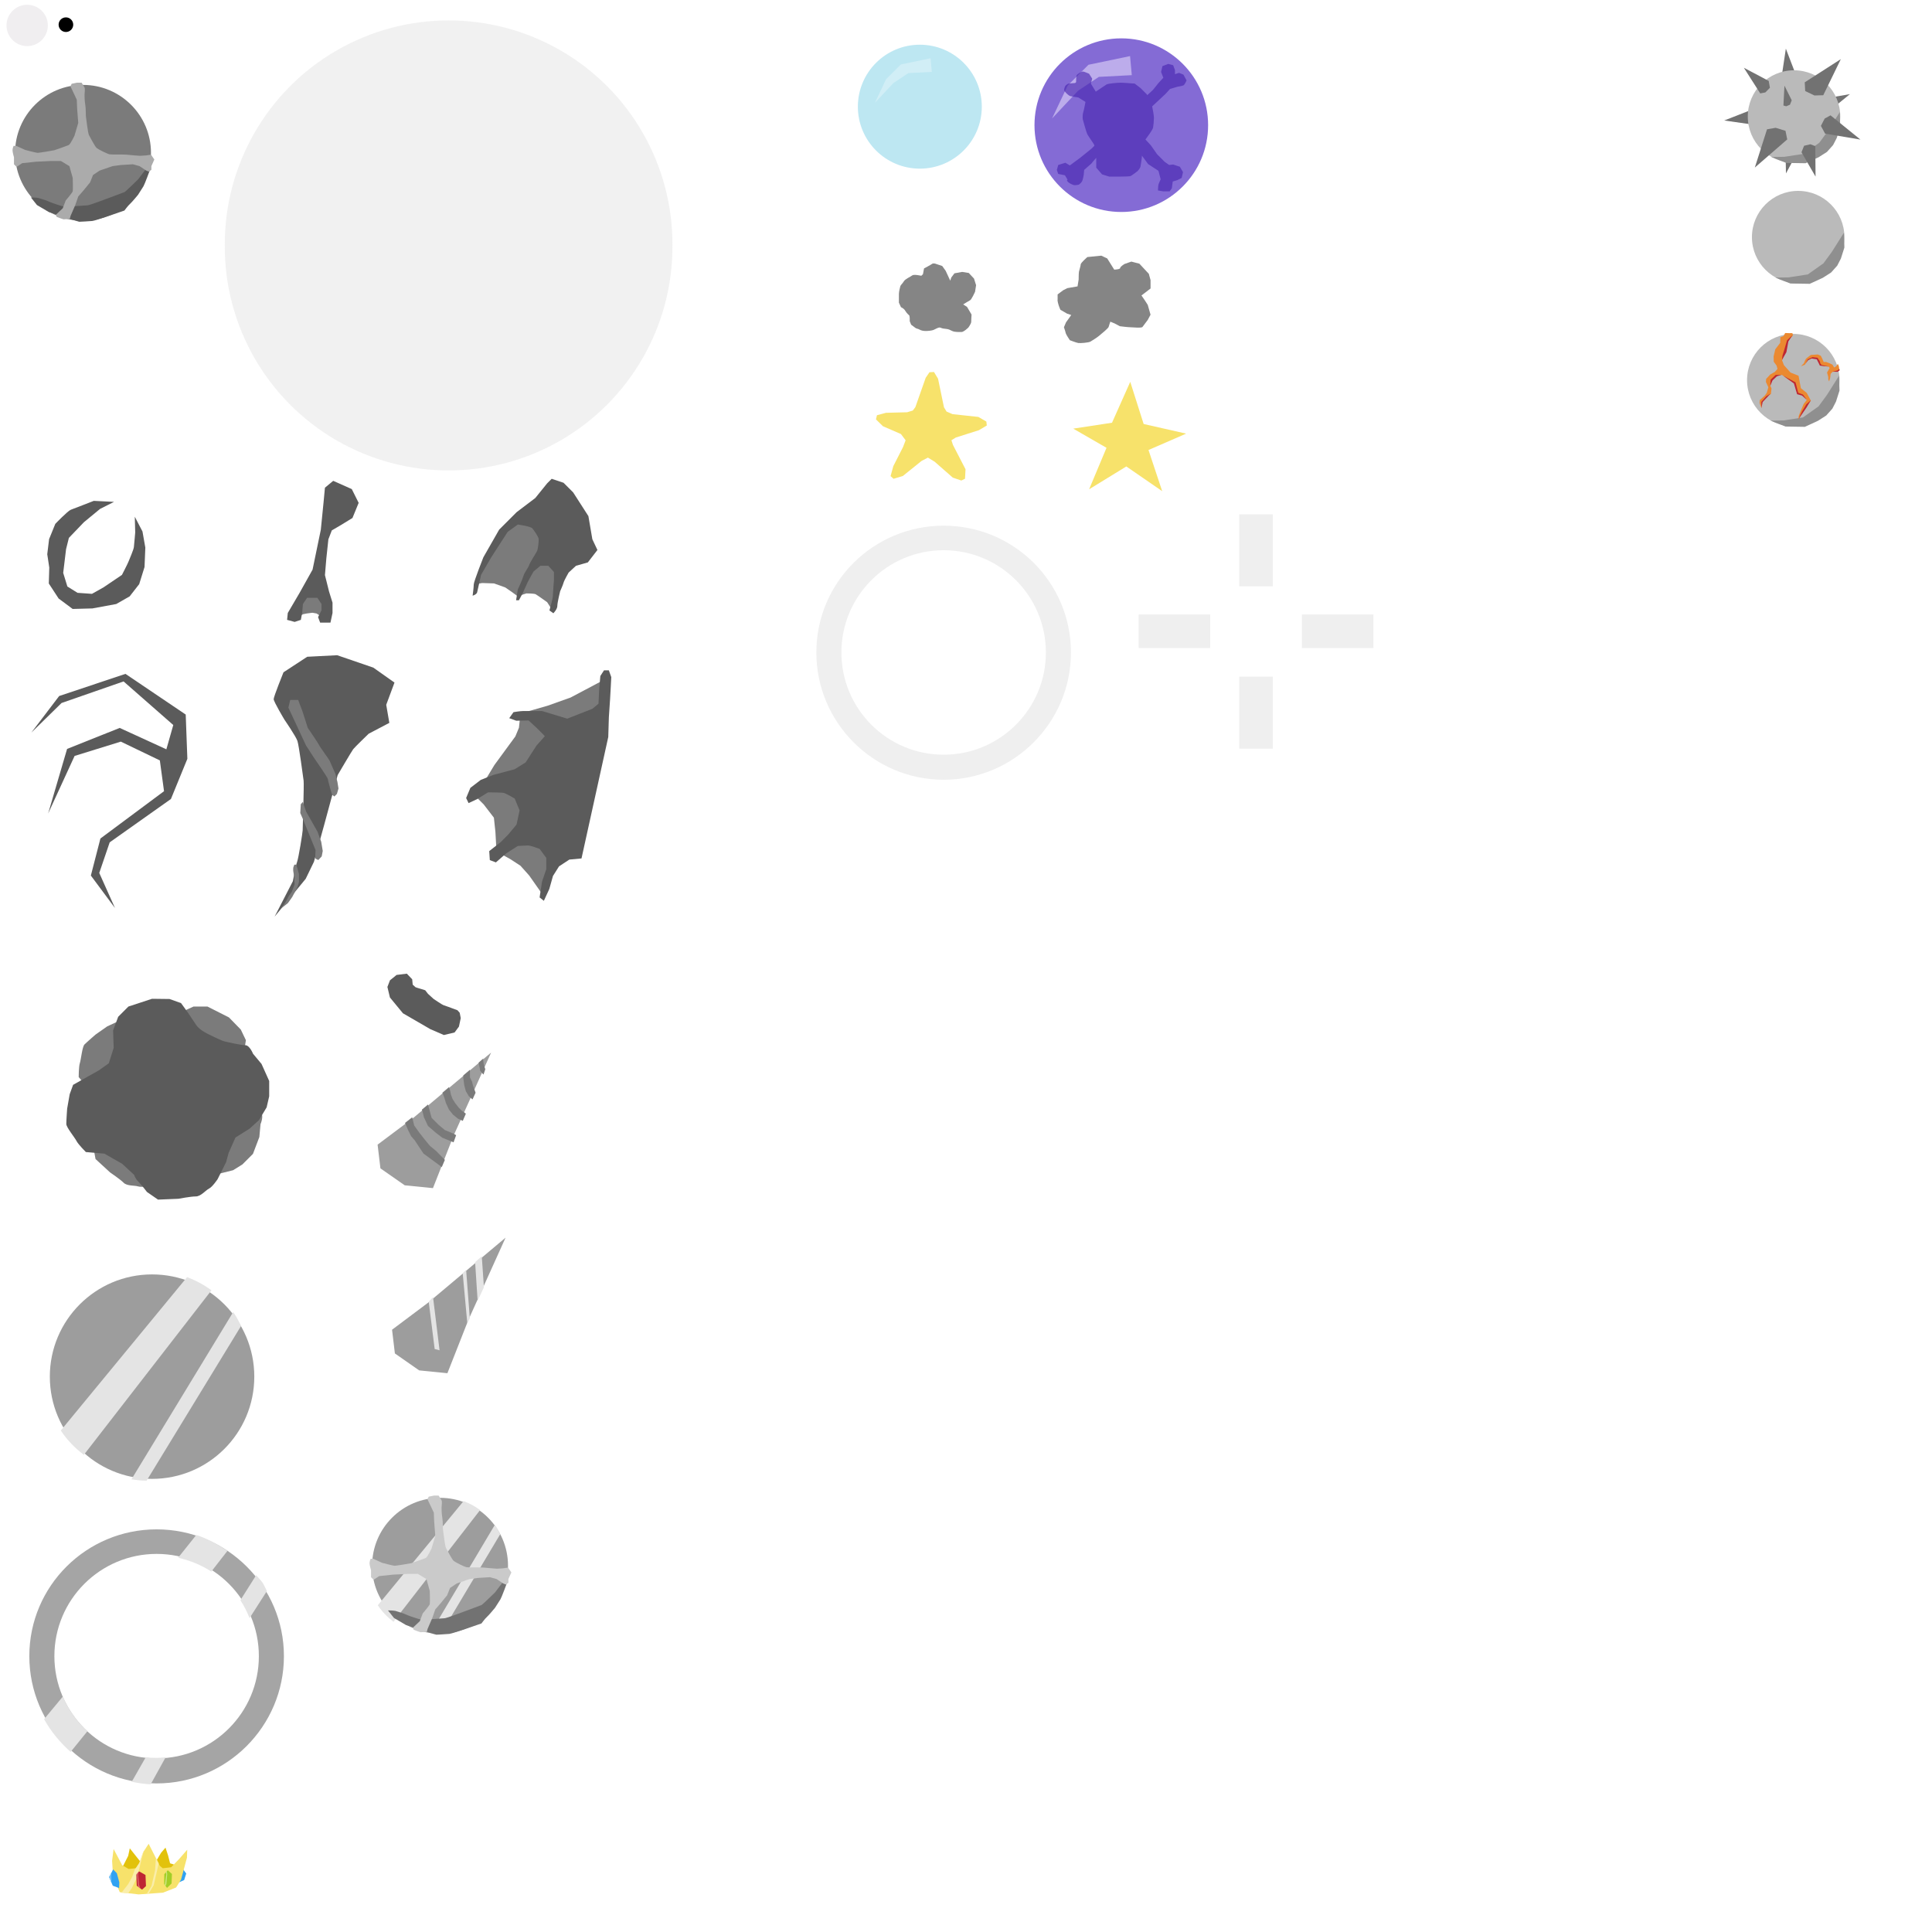
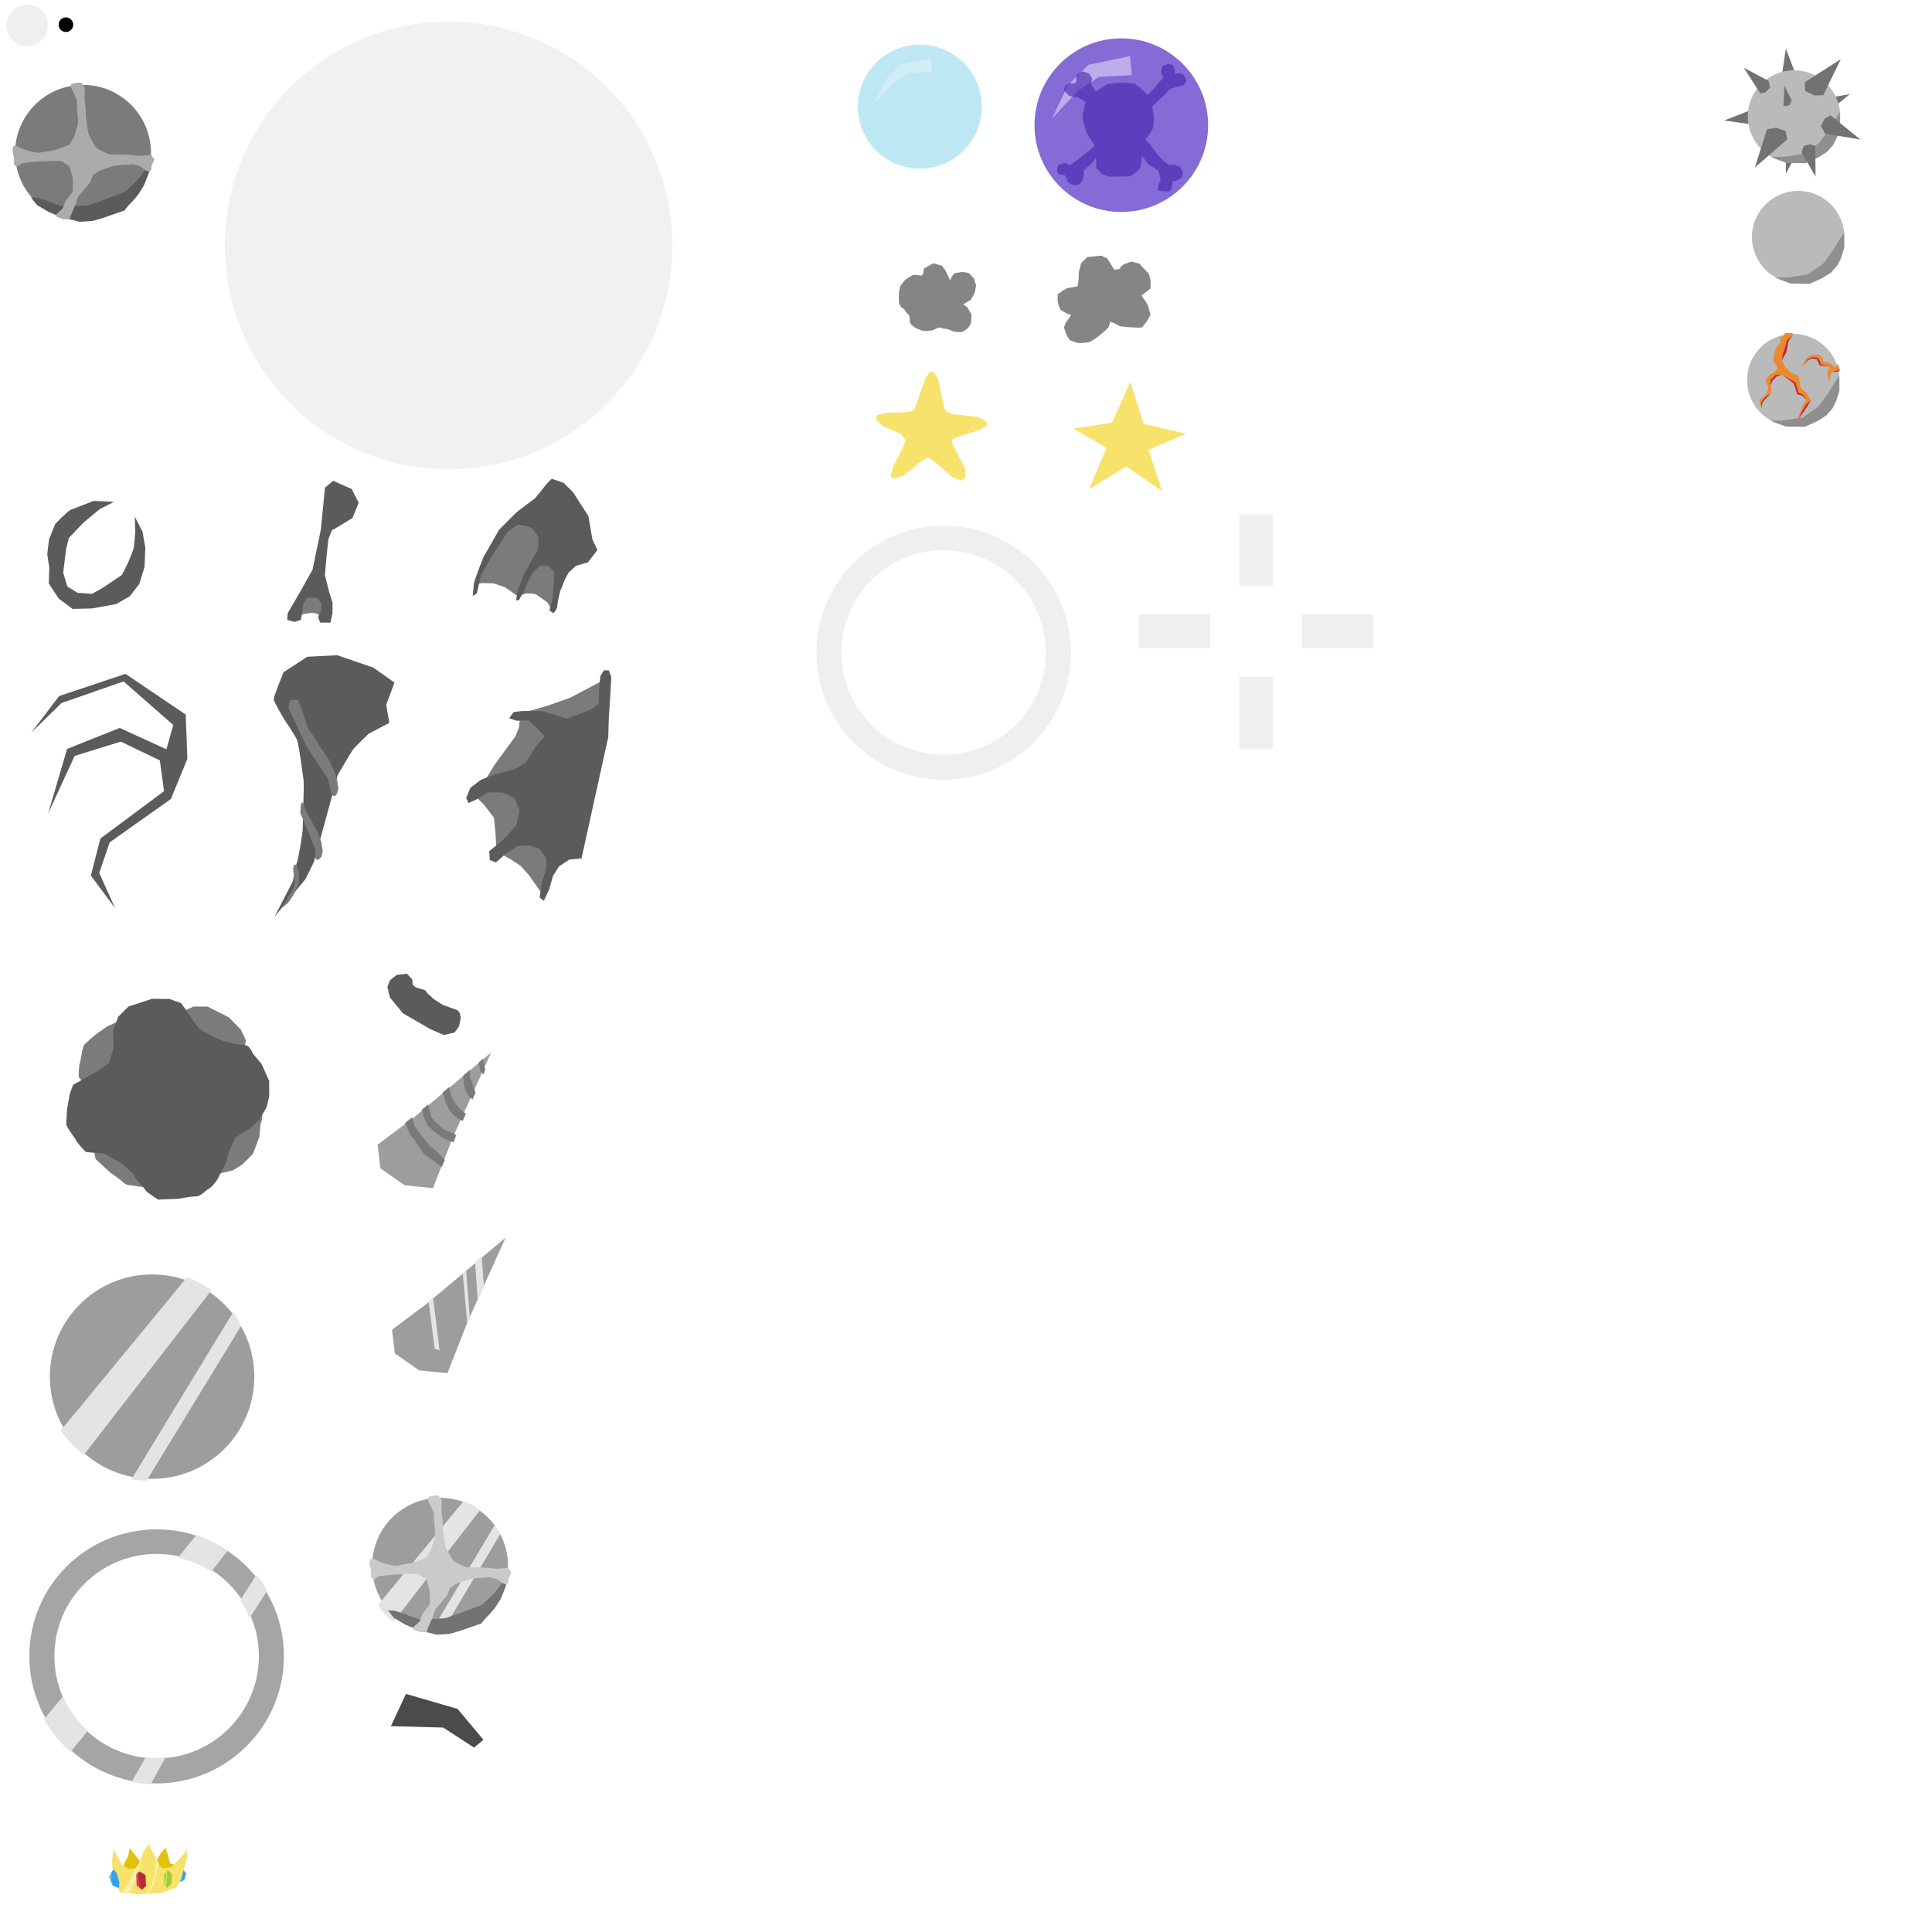
<svg xmlns="http://www.w3.org/2000/svg" width="135" height="135" id="svg2989" version="1.1">
  <defs id="defs2991" />
  <g id="layer1" transform="translate(0,-917.3598)">
    <path style="fill:#31a2f2;stroke:none" d="m 12.763,1047.938 -0.293,0.967 0.397,-0.173 0.147,-0.458 z" id="path4227" />
    <path style="fill:#e2c20c;fill-opacity:1;stroke:none" d="m 8.352,1047.972 0.268,-0.268 0.337,-0.665 0.112,-0.526 0.76,0.958 0.527,-0.06 0.544,0.01 0.354,-0.596 0.311,-0.362 0.181,0.552 0.138,0.544 0.587,0.19 0.155,0.147 -1.959,0.803 -1.925,-0.147 -0.406,-0.621 z" id="path4223" />
    <path style="fill:#727272;fill-opacity:1;stroke:none" d="m 124.749,926.972 0.047,2.504 1.279,-2.365 -0.294,-0.36 -0.554,-0.165 z" id="path3127-1-7-9-4-8-8" />
    <path style="fill:#727272;fill-opacity:1;stroke:none" d="m 122.812,924.867 -2.332,0.912 2.662,0.381 0.236,-0.401 -0.037,-0.577 z" id="path3127-1-7-9-4-8" />
    <path style="fill:#727272;fill-opacity:1;stroke:none" d="m 127.323,925.522 1.94,-1.584 -2.65,0.455 -0.101,0.454 0.213,0.538 z" id="path3127-1-7-9-4" />
    <path style="fill:#727272;fill-opacity:1;stroke:none" d="m 125.684,923.097 -0.896,-2.338 -0.399,2.659 0.399,0.238 0.577,-0.033 z" id="path3127-1-7-9" />
    <path style="fill:#f0eef0;fill-opacity:1;fill-rule:nonzero;stroke:none" id="path3864" d="m 43.705,26.92 c 0,1.504 -1.219,2.723 -2.723,2.723 -1.504,0 -2.723,-1.219 -2.723,-2.723 0,-1.504 1.219,-2.723 2.723,-2.723 1.504,0 2.723,1.219 2.723,2.723 z" transform="matrix(0.5304451,0,0,0.5304451,-19.8393,904.8577)" />
    <path style="fill:#000000;fill-opacity:1;fill-rule:nonzero;stroke:none" id="path3868" d="m 41.786,26.25 c 0,0.69 -0.56,1.25 -1.25,1.25 -0.69,0 -1.25,-0.56 -1.25,-1.25 0,-0.69 0.56,-1.25 1.25,-1.25 0.69,0 1.25,0.56 1.25,1.25 z" transform="matrix(0.40873,0,0,0.40873,-11.96228,908.3552)" />
-     <path transform="matrix(0.7577584,0,0,0.7577584,-7.035747,880.7018)" style="fill:#9fdced;fill-opacity:0.676;fill-rule:nonzero;stroke:none" id="path3762-9" d="m 99.821,58.214 a 5.714,5.714 0 1 1 -11.429,0 5.714,5.714 0 1 1 11.429,0 z" />
+     <path transform="matrix(0.7577584,0,0,0.7577584,-7.035747,880.7018)" style="fill:#9fdced;fill-opacity:0.676;fill-rule:nonzero;stroke:none" id="path3762-9" d="m 99.821,58.214 c 0,3.156 -2.558,5.714 -5.714,5.714 -3.156,0 -5.714,-2.558 -5.714,-5.714 0,-3.156 2.558,-5.714 5.714,-5.714 3.156,0 5.714,2.558 5.714,5.714 z" />
    <path style="fill:#d1eef6;fill-opacity:1;stroke:none" d="m 65.026,921.431 0.086,0.951 -1.643,0.086 -1.037,0.692 -1.297,1.383 0.778,-1.643 1.037,-1.037 z" id="path3770-4" />
-     <path style="fill:#e4e4e4;fill-opacity:0.511;fill-rule:nonzero;stroke:none" id="path2994" d="m 137.002,24.161 a 35.886,35.886 0 1 1 -71.771,0 35.886,35.886 0 1 1 71.771,0 z" transform="matrix(0.4358445,0,0,0.4358445,-12.72366,923.9792)" />
-     <path transform="matrix(0.40873,0,0,0.40873,11.65449,1011.331)" style="fill:#9d9d9d;fill-opacity:1;fill-rule:nonzero;stroke:none" id="path2982-1-3" d="m 58.336,37.773 a 11.617,11.617 0 1 1 -23.234,0 11.617,11.617 0 1 1 23.234,0 z" />
+     <path style="fill:#e4e4e4;fill-opacity:0.511;fill-rule:nonzero;stroke:none" id="path2994" d="m 137.002,24.161 c 0,19.819 -16.067,35.886 -35.886,35.886 -19.819,0 -35.886,-16.067 -35.886,-35.886 0,-19.819 16.067,-35.886 35.886,-35.886 19.819,0 35.886,16.067 35.886,35.886 z" transform="matrix(0.4358445,0,0,0.4358445,-12.72366,923.9792)" />
+     <path transform="matrix(0.40873,0,0,0.40873,11.65449,1011.331)" style="fill:#9d9d9d;fill-opacity:1;fill-rule:nonzero;stroke:none" id="path2982-1-3" d="m 58.336,37.773 c 0,6.416 -5.201,11.617 -11.617,11.617 -6.416,0 -11.617,-5.201 -11.617,-11.617 0,-6.416 5.201,-11.617 11.617,-11.617 6.416,0 11.617,5.201 11.617,11.617 z" />
    <path style="fill:#e4e4e4;fill-opacity:1;fill-rule:nonzero;stroke:none" d="m 32.391,1022.252 -5.991,7.275 c 0.295,0.451 0.667,0.83 1.094,1.156 l 6.054,-7.807 c -0.351,-0.26 -0.741,-0.469 -1.156,-0.625 z m 2.187,1.656 -4.531,7.615 c 0.224,0.032 0.455,0.062 0.688,0.062 l 0.031,0 4.187,-7.021 c -0.113,-0.224 -0.229,-0.454 -0.375,-0.656 z" id="path2982-1-3-3" />
    <path style="fill:#727272;fill-opacity:1;stroke:none" d="m 35.412,1027.553 -0.821,1.077 c 0,0 -0.858,0.839 -0.931,0.876 -0.073,0.037 -1.46,0.547 -1.46,0.547 0,0 -0.967,0.365 -1.131,0.383 -0.164,0.018 -1.551,0.11 -1.66,0.091 -0.109,-0.018 -0.839,-0.256 -0.985,-0.328 -0.146,-0.073 -0.639,-0.237 -0.785,-0.274 -0.146,-0.037 -0.529,-0.037 -0.529,-0.037 l 0.42,0.529 0.839,0.493 c 0,0 2.044,0.675 2.117,0.675 0.073,0 0.693,-0.036 0.912,-0.055 0.219,-0.018 2.244,-0.73 2.244,-0.73 0,0 0.255,-0.347 0.383,-0.456 0.128,-0.11 0.566,-0.639 0.566,-0.639 0,0 0.31,-0.493 0.383,-0.602 0.073,-0.11 0.456,-1.15 0.456,-1.15 z" id="path3754-7-4" />
    <path style="fill:#cacaca;fill-opacity:1;stroke:none" d="m 29.873,1022.125 0.439,0.929 0.026,0.619 0.077,1.006 -0.258,0.877 c 0,0 -0.284,0.619 -0.413,0.671 -0.129,0.052 -0.903,0.336 -1.006,0.361 -0.103,0.026 -1.058,0.181 -1.161,0.181 -0.103,0 -0.877,-0.206 -0.877,-0.206 l -0.619,-0.284 -0.181,0 c 0,0 -0.077,0.155 -0.077,0.31 0,0.155 0.103,0.49 0.103,0.49 l 0,0.49 0.181,0.181 0.387,-0.258 0.955,-0.103 1.084,-0.052 0.671,0 0.594,0.361 0.232,0.826 c 0,0 0.026,0.826 0,0.929 -0.026,0.103 -0.49,0.645 -0.49,0.645 l -0.206,0.542 -0.464,0.439 0.026,0.155 0.258,0.103 0.232,0.077 0.439,-0.026 0.052,-0.206 0.335,-0.774 0.206,-0.594 0.361,-0.413 0.464,-0.568 0.206,-0.516 0.464,-0.31 0.903,-0.31 0.568,-0.077 0.852,-0.052 0.464,0.129 0.464,0.31 0.181,0.077 0.181,-0.129 0,-0.258 0.206,-0.465 -0.232,-0.336 -0.361,0.052 -0.413,0.026 c 0,0 -0.748,-0.052 -0.903,-0.077 -0.155,-0.026 -1.058,0 -1.213,-0.026 -0.155,-0.026 -0.774,-0.335 -0.903,-0.439 -0.129,-0.103 -0.464,-0.774 -0.542,-0.903 -0.077,-0.129 -0.181,-1.135 -0.206,-1.239 -0.026,-0.103 0,-0.568 -0.052,-0.877 -0.052,-0.31 -0.052,-0.594 -0.052,-0.697 0,-0.103 0.052,-0.413 0,-0.516 -0.052,-0.103 -0.206,-0.335 -0.206,-0.335 l -0.335,0 -0.361,0.077 z" id="path2984-4-11" />
-     <path style="fill:#9d9d9d;fill-opacity:1;fill-rule:nonzero;stroke:none" id="path4135" d="m 28.899,57.039 a 6.249,6.249 0 1 1 -12.499,0 6.249,6.249 0 1 1 12.499,0 z" transform="matrix(1.143069,0,0,1.143069,-15.26443,948.3542)" />
+     <path style="fill:#9d9d9d;fill-opacity:1;fill-rule:nonzero;stroke:none" id="path4135" d="m 28.899,57.039 c 0,3.451 -2.798,6.249 -6.249,6.249 -3.451,0 -6.249,-2.798 -6.249,-6.249 0,-3.451 2.798,-6.249 6.249,-6.249 3.451,0 6.249,2.798 6.249,6.249 z" transform="matrix(1.143069,0,0,1.143069,-15.26443,948.3542)" />
    <path style="fill:#e4e4e4;fill-opacity:1;fill-rule:nonzero;stroke:none" d="m 13.072,1006.601 -8.824,10.716 c 0.435,0.664 0.982,1.222 1.611,1.703 l 8.916,-11.498 c -0.517,-0.383 -1.091,-0.691 -1.703,-0.921 z m 3.222,2.439 -7.108,11.69 c 0.329,0.048 0.67,0.093 1.013,0.093 l 0.046,0 6.602,-10.815 c -0.167,-0.33 -0.337,-0.669 -0.552,-0.967 z" id="path2982-1-3-3-7" />
    <path style="fill:#a5a5a5;fill-opacity:1;fill-rule:nonzero;stroke:none" d="m 10.944,1024.225 c -4.904,0 -8.895,3.954 -8.895,8.859 0,4.904 3.99,8.894 8.895,8.894 4.904,0 8.895,-3.99 8.895,-8.894 0,-4.904 -3.99,-8.859 -8.895,-8.859 z m 0,1.715 c 3.945,0 7.144,3.199 7.144,7.144 0,3.945 -3.199,7.144 -7.144,7.144 -3.945,0 -7.144,-3.199 -7.144,-7.144 0,-3.945 3.199,-7.144 7.144,-7.144 z" id="path4135-9" />
    <path style="fill:#e4e4e4;fill-opacity:1;fill-rule:nonzero;stroke:none" d="m 13.715,1024.618 -1.27,1.59 c 0.835,0.189 1.626,0.512 2.322,0.965 l 1.127,-1.447 c -0.671,-0.451 -1.396,-0.851 -2.179,-1.107 z m 4.185,2.81 -1.104,1.747 c 0.258,0.391 0.465,0.81 0.643,1.25 l 1.211,-1.89 c -0.085,-0.167 -0.161,-0.334 -0.25,-0.5 -0.023,-0.034 -0.048,-0.073 -0.071,-0.107 -0.123,-0.178 -0.293,-0.332 -0.429,-0.5 z m -13.509,8.478 -1.312,1.584 c 0.488,0.866 1.12,1.63 1.857,2.286 l 1.169,-1.441 c -0.729,-0.67 -1.313,-1.509 -1.715,-2.429 z m 5.787,4.251 -0.972,1.705 c 0.429,0.087 0.873,0.157 1.322,0.179 l 1.044,-1.884 c -0.207,0.018 -0.432,0.036 -0.643,0.036 -0.259,0 -0.499,-0.012 -0.75,-0.036 z" id="path4135-9-1" />
-     <path style="fill:#bababa;fill-opacity:1;fill-rule:nonzero;stroke:none" id="path3125" d="m 9.737,42.779 a 2.313,2.313 0 1 1 -4.627,0 2.313,2.313 0 1 1 4.627,0 z" transform="matrix(1.396636,0,0,1.396636,114.991,865.7559)" />
+     <path style="fill:#bababa;fill-opacity:1;fill-rule:nonzero;stroke:none" id="path3125" d="m 9.737,42.779 c 0,1.278 -1.036,2.313 -2.313,2.313 -1.278,0 -2.313,-1.036 -2.313,-2.313 0,-1.278 1.036,-2.313 2.313,-2.313 1.278,0 2.313,1.036 2.313,2.313 z" transform="matrix(1.396636,0,0,1.396636,114.991,865.7559)" />
    <path style="fill:#727272;fill-opacity:1;stroke:none" d="m 126.107,923.111 2.523,-1.62 -1.228,2.523 -0.614,0.017 -0.648,-0.307 z" id="path3127" />
    <path style="fill:#727272;fill-opacity:1;stroke:none" d="m 124.884,927.102 -2.264,1.966 0.852,-2.674 0.605,-0.105 0.685,0.21 z" id="path3127-1" />
    <path style="fill:#8f8f8f;fill-opacity:1;stroke:none" d="m 128.557,925.193 -0.837,1.329 -0.596,0.814 -1.093,0.774 -1.354,0.208 -0.908,0.012 1.046,0.414 1.351,0.022 0.916,-0.422 0.577,-0.368 0.429,-0.479 0.254,-0.492 0.246,-0.773 z" id="path4059" />
    <path style="fill:#727272;fill-opacity:1;stroke:none" d="m 127.529,926.696 2.469,0.417 -2.088,-1.694 -0.408,0.223 -0.265,0.514 z" id="path3127-1-7" />
    <path style="fill:#727272;fill-opacity:1;stroke:none" d="m 123.588,923.013 -1.735,-0.919 1.145,1.793 0.357,-0.069 0.32,-0.325 z" id="path3127-1-7-4" />
    <path style="fill:#727272;fill-opacity:1;stroke:none" d="m 125.881,927.999 0.982,1.7 -0.018,-2.128 -0.339,-0.131 -0.444,0.105 z" id="path3127-1-7-4-0" />
    <path style="fill:#727272;fill-opacity:1;stroke:none" d="m 125.198,924.367 -0.508,-1.022 -0.072,1.386 0.193,0.055 0.263,-0.108 z" id="path3127-1-7-4-2" />
-     <path transform="matrix(1.061561,0,0,1.061561,-21.54801,864.3081)" style="fill:#4b25c2;fill-opacity:0.676;fill-rule:nonzero;stroke:none" id="path3762-9-9" d="m 99.821,58.214 a 5.714,5.714 0 1 1 -11.429,0 5.714,5.714 0 1 1 11.429,0 z" />
+     <path transform="matrix(1.061561,0,0,1.061561,-21.54801,864.3081)" style="fill:#4b25c2;fill-opacity:0.676;fill-rule:nonzero;stroke:none" id="path3762-9-9" d="m 99.821,58.214 c 0,3.156 -2.558,5.714 -5.714,5.714 -3.156,0 -5.714,-2.558 -5.714,-5.714 0,-3.156 2.558,-5.714 5.714,-5.714 3.156,0 5.714,2.558 5.714,5.714 z" />
    <path style="fill:#d6cbf5;fill-opacity:0.675;stroke:none" d="m 78.964,921.279 0.121,1.332 -2.301,0.121 -1.453,0.969 -1.817,1.938 1.09,-2.301 1.453,-1.453 z" id="path3770-4-8" />
    <path style="fill:#4421ad;fill-opacity:0.606;stroke:none" d="m 81.632,921.825 -0.406,0.156 -0.094,0.406 0.156,0.406 -0.344,0.375 -0.375,0.469 -0.406,0.375 c -0.009,-0.014 -0.023,-0.055 -0.031,-0.062 l -0.438,-0.438 -0.406,-0.312 c -0.11,0 -0.748,-0.062 -0.969,-0.062 -0.221,0 -0.912,0.059 -1,0.125 -0.084,0.063 -0.623,0.407 -0.75,0.5 l -0.344,-0.562 0.094,-0.344 -0.219,-0.344 c 0,0 -0.345,-0.156 -0.438,-0.156 -0.093,0 -0.414,0.189 -0.438,0.281 -0.023,0.092 -0.031,0.322 -0.031,0.438 0,0.115 -0.219,0.094 -0.219,0.094 l -0.312,0.031 c 0,0 -0.204,0.081 -0.25,0.219 -0.046,0.138 -0.093,0.229 0,0.344 0.093,0.115 0.282,0.289 0.375,0.312 0.093,0.023 0.562,0.094 0.562,0.094 l 0.5,0.312 c -0.019,0.098 -0.116,0.618 -0.156,0.719 -0.044,0.11 -0.053,0.412 -0.031,0.5 0.022,0.088 0.246,0.899 0.312,1.031 0.066,0.133 0.38,0.564 0.469,0.719 0.012,0.021 0.019,0.064 0.031,0.094 -0.046,0.049 -0.175,0.178 -0.188,0.188 -0.093,0.069 -0.812,0.656 -0.812,0.656 l -0.719,0.531 -0.312,-0.188 -0.5,0.156 -0.094,0.344 0.094,0.281 0.469,0.094 0.188,0.312 c 0,0 -0.093,0.01 0,0.125 0.093,0.115 0.345,0.227 0.438,0.25 0.093,0.023 0.344,-0.031 0.344,-0.031 0,0 0.149,-0.104 0.219,-0.219 0.07,-0.115 0.125,-0.469 0.125,-0.469 l 0.031,-0.344 0.5,-0.438 c 0,0 0.171,-0.218 0.344,-0.406 l 0,0.688 0.406,0.469 0.5,0.156 0.75,0 c 0.155,0 0.63,-0.009 0.719,-0.031 0.088,-0.022 0.5,-0.344 0.5,-0.344 0,0 0.197,-0.189 0.219,-0.344 0.022,-0.155 0.094,-0.568 0.094,-0.656 l 0,-0.094 c 0.162,0.215 0.438,0.594 0.438,0.594 l 0.719,0.469 0.156,0.594 c 0,0 -0.133,0.283 -0.156,0.375 -0.023,0.092 -0.031,0.406 -0.031,0.406 l 0.375,0.062 0.438,0 0.156,-0.219 0.062,-0.469 0.312,-0.094 0.312,-0.156 0.094,-0.406 -0.219,-0.375 -0.469,-0.156 -0.281,0.031 -0.312,-0.219 -0.531,-0.531 -0.438,-0.625 -0.375,-0.406 c 0.086,-0.11 0.198,-0.274 0.25,-0.344 0.066,-0.088 0.259,-0.38 0.281,-0.469 0.022,-0.088 0.062,-0.511 0.062,-0.688 0,-0.158 -0.075,-0.599 -0.125,-0.812 l 0.938,-0.875 0.312,-0.344 0.531,-0.156 c 0,0 0.314,-0.048 0.406,-0.094 0.093,-0.046 0.219,-0.344 0.219,-0.344 l -0.219,-0.406 -0.312,-0.125 -0.281,0.094 0,-0.281 -0.125,-0.344 -0.344,-0.094 z" id="path4502" />
    <path style="fill:#000000;fill-opacity:0.478;stroke:none" d="m 64.375,936.63 c 0,0 -0.513,-0.122 -0.635,-0.024 -0.122,0.098 -0.488,0.244 -0.586,0.415 -0.098,0.171 -0.22,0.244 -0.244,0.342 -0.024,0.098 -0.098,0.366 -0.098,0.537 0,0.171 0,0.61 0,0.61 l 0.146,0.317 c 0,0 0.195,0.073 0.293,0.244 0.098,0.171 0.293,0.342 0.293,0.342 l 0.024,0.171 0,0.22 0.098,0.244 c 0,0 0.195,0.146 0.293,0.22 0.098,0.073 0.171,0.049 0.293,0.122 0.122,0.073 0.293,0.098 0.439,0.098 0.146,0 0.415,-0.024 0.537,-0.073 0.122,-0.049 0.317,-0.171 0.415,-0.171 0.098,0 0.122,0.049 0.269,0.073 0.146,0.024 0.293,0.024 0.415,0.073 0.122,0.049 0.22,0.122 0.366,0.146 0.146,0.024 0.317,0.024 0.488,0.024 0.171,0 0.488,-0.317 0.488,-0.317 0,0 0.195,-0.269 0.195,-0.391 0,-0.122 0.024,-0.513 0.024,-0.513 l -0.317,-0.537 -0.269,-0.171 c 0,0 0.391,-0.244 0.488,-0.293 0.098,-0.049 0.342,-0.586 0.342,-0.586 l 0.073,-0.464 -0.146,-0.464 -0.366,-0.391 -0.464,-0.073 -0.537,0.098 -0.22,0.293 -0.073,0.22 -0.317,-0.684 -0.244,-0.342 -0.439,-0.146 c 0,0 -0.171,-0.073 -0.269,0 -0.098,0.073 -0.562,0.317 -0.562,0.317 l -0.077,0.408 z" id="path4063" />
    <path style="fill:#000000;fill-opacity:0.478;stroke:none" d="m 75.294,937.371 -0.708,0.122 -0.293,0.146 -0.391,0.293 0,0.366 c 0,0 -0.024,0 0.024,0.22 0.049,0.22 0.171,0.488 0.171,0.488 l 0.464,0.269 0.293,0.098 -0.366,0.513 -0.146,0.342 c 0,0 0.098,0.269 0.122,0.391 0.024,0.122 0.293,0.513 0.293,0.513 0,0 0.439,0.171 0.586,0.195 0.146,0.024 0.732,-0.024 0.854,-0.098 0.122,-0.073 0.439,-0.269 0.586,-0.391 0.146,-0.122 0.659,-0.537 0.684,-0.635 0.024,-0.098 0.118,-0.366 0.118,-0.366 l 0.297,0.122 0.366,0.195 c 0,0 0.562,0.073 0.732,0.073 0.171,0 0.781,0.073 0.854,-0.024 0.073,-0.098 0.366,-0.488 0.366,-0.488 l 0.195,-0.366 -0.195,-0.684 -0.197,-0.308 -0.242,-0.351 0.635,-0.488 0,-0.586 -0.122,-0.439 -0.659,-0.708 -0.562,-0.146 -0.488,0.171 c 0,0 -0.294,0.182 -0.294,0.279 0,0.098 -0.414,0.111 -0.414,0.111 l -0.488,-0.781 -0.415,-0.195 -0.977,0.098 c 0,0 -0.461,0.408 -0.461,0.506 0,0.098 -0.096,0.388 -0.121,0.51 -0.024,0.122 -0.023,0.547 -0.023,0.547 z" id="path4065" />
-     <path style="fill:#bababa;fill-opacity:1;fill-rule:nonzero;stroke:none" id="path3125-4" d="m 9.737,42.779 a 2.313,2.313 0 1 1 -4.627,0 2.313,2.313 0 1 1 4.627,0 z" transform="matrix(1.396636,0,0,1.396636,115.2809,874.1821)" />
+     <path style="fill:#bababa;fill-opacity:1;fill-rule:nonzero;stroke:none" id="path3125-4" d="m 9.737,42.779 c 0,1.278 -1.036,2.313 -2.313,2.313 -1.278,0 -2.313,-1.036 -2.313,-2.313 0,-1.278 1.036,-2.313 2.313,-2.313 1.278,0 2.313,1.036 2.313,2.313 z" transform="matrix(1.396636,0,0,1.396636,115.2809,874.1821)" />
    <path style="fill:#8f8f8f;fill-opacity:1;stroke:none" d="m 128.847,933.619 -0.837,1.329 -0.596,0.814 -1.093,0.774 -1.354,0.208 -0.908,0.012 1.046,0.414 1.351,0.022 0.916,-0.421 0.577,-0.369 0.429,-0.479 0.254,-0.492 0.246,-0.773 z" id="path4059-6" />
-     <path style="fill:#bababa;fill-opacity:1;fill-rule:nonzero;stroke:none" id="path3125-4-5" d="m 9.737,42.779 a 2.313,2.313 0 1 1 -4.627,0 2.313,2.313 0 1 1 4.627,0 z" transform="matrix(1.396636,0,0,1.396636,114.9398,884.1755)" />
+     <path style="fill:#bababa;fill-opacity:1;fill-rule:nonzero;stroke:none" id="path3125-4-5" d="m 9.737,42.779 c 0,1.278 -1.036,2.313 -2.313,2.313 -1.278,0 -2.313,-1.036 -2.313,-2.313 0,-1.278 1.036,-2.313 2.313,-2.313 1.278,0 2.313,1.036 2.313,2.313 z" transform="matrix(1.396636,0,0,1.396636,114.9398,884.1755)" />
    <path style="fill:#8f8f8f;fill-opacity:1;stroke:none" d="m 128.506,943.613 -0.837,1.329 -0.596,0.814 -1.093,0.774 -1.354,0.208 -0.908,0.012 1.046,0.414 1.351,0.022 0.916,-0.422 0.577,-0.369 0.429,-0.479 0.254,-0.492 0.246,-0.773 z" id="path4059-6-9" />
    <path style="fill:#eb8931;stroke:none" d="m 124.742,940.629 0.289,0.011 0.213,-0.004 0.041,0.15 -0.369,0.422 -0.073,0.324 -0.092,0.454 -0.228,0.545 0.128,0.341 0.462,0.519 0.561,0.224 0.163,0.868 0.413,0.336 0.286,0.531 -0.571,0.798 -0.304,0.529 0.033,-0.277 0.14,-0.342 0.196,-0.464 0.225,-0.293 -0.325,-0.341 -0.341,-0.069 -0.099,-0.367 -0.108,-0.4 -0.407,-0.248 -0.463,-0.322 -0.409,0.075 -0.291,0.311 -0.114,0.371 0.087,0.191 -0.039,0.386 -0.256,0.177 -0.373,0.405 -0.03,0.419 -0.137,-0.374 0.017,-0.201 0.346,-0.308 0.143,-0.2 0.11,-0.387 -0.17,-0.365 0.013,-0.218 0.291,-0.311 0.311,-0.173 0.193,-0.213 -0.063,-0.233 -0.198,-0.268 -0.011,-0.373 0.116,-0.496 0.343,-0.45 0.018,-0.398 0.212,-0.075 z" id="path4109" />
    <path style="fill:#eb8931;stroke:none" d="m 128.416,942.786 0.067,0.134 0.049,0.281 -0.098,0.11 -0.146,0.024 -0.232,0.006 -0.14,0.14 -0.031,0.287 -0.073,0.244 -0.061,-0.134 10e-5,-0.183 -0.085,-0.305 0.183,-0.311 -0.061,-0.098 -0.33,-0.061 -0.293,-0.025 -0.049,-0.195 -0.146,-0.269 -0.391,-0.037 -0.244,0.11 -0.22,0.342 -0.275,0.11 0.208,-0.213 0.073,-0.183 0.079,-0.14 0.134,-0.11 0.195,-0.146 0.488,-0.036 0.207,0.086 0.11,0.208 0.098,0.232 0.171,4e-5 0.232,0.086 0.207,0.098 0.122,0.201 0.153,-0.091 z" id="path4111" />
    <path style="fill:#be2633;stroke:none" d="m 128.523,943.142 -0.134,0.104 -0.33,0.086 0.348,0.006 0.146,-0.11 z" id="path4115" />
    <path style="fill:#be2633;stroke:none" d="m 127.803,942.977 -0.513,-0.116 -0.079,-0.079 -0.061,-0.195 -0.153,-0.232 -0.348,-0.037 -0.33,0.153 -0.153,0.293 0.177,-0.238 0.244,-0.116 0.36,0.055 0.22,0.439 0.256,0.037 z" id="path4117" />
    <path style="fill:#be2633;stroke:none" d="m 125.256,940.771 -0.388,0.371 -0.199,0.691 -0.112,0.354 -0.043,0.328 0.311,-0.544 0.138,-0.751 z" id="path4119" />
    <path style="fill:#be2633;stroke:none" d="m 124.479,943.551 c -0.035,0 -0.406,0.009 -0.406,0.009 l -0.345,0.328 -0.035,0.44 0.164,-0.388 0.302,-0.285 z" id="path4121" />
    <path style="fill:#be2633;stroke:none" d="m 124.6,943.611 0.863,0.466 0.19,0.725 0.328,0.129 0.276,0.38 -0.337,-0.311 -0.345,-0.095 -0.224,-0.751 z" id="path4123" />
    <path style="fill:#be2633;stroke:none" d="m 125.678,946.641 c 0.009,-0.035 0.242,-0.527 0.242,-0.527 l 0.302,-0.509 0.311,-0.276 -0.302,0.509 z" id="path4125" />
    <path style="fill:#be2633;stroke:none" d="m 123.71,944.863 -0.293,0.19 -0.345,0.388 0.009,0.432 0.086,-0.423 0.354,-0.371 z" id="path4127" />
-     <path transform="matrix(0.40873,0,0,0.40873,-13.29337,912.6016)" style="fill:#7b7b7b;fill-opacity:1;fill-rule:nonzero;stroke:none" id="path2982-1-29-8" d="m 58.336,37.773 a 11.617,11.617 0 1 1 -23.234,0 11.617,11.617 0 1 1 23.234,0 z" />
+     <path transform="matrix(0.40873,0,0,0.40873,-13.29337,912.6016)" style="fill:#7b7b7b;fill-opacity:1;fill-rule:nonzero;stroke:none" id="path2982-1-29-8" d="m 58.336,37.773 c 0,6.416 -5.201,11.617 -11.617,11.617 -6.416,0 -11.617,-5.201 -11.617,-11.617 0,-6.416 5.201,-11.617 11.617,-11.617 6.416,0 11.617,5.201 11.617,11.617 z" />
    <path style="fill:#5b5b5b;fill-opacity:1;stroke:none" d="m 10.464,928.823 -0.821,1.077 c 0,0 -0.858,0.839 -0.931,0.876 -0.073,0.036 -1.46,0.547 -1.46,0.547 0,0 -0.967,0.365 -1.131,0.383 -0.164,0.018 -1.551,0.109 -1.66,0.091 -0.109,-0.018 -0.839,-0.255 -0.985,-0.328 -0.146,-0.073 -0.639,-0.237 -0.785,-0.274 -0.146,-0.036 -0.529,-0.036 -0.529,-0.036 l 0.42,0.529 0.839,0.493 c 0,0 2.044,0.675 2.117,0.675 0.073,0 0.693,-0.036 0.912,-0.055 0.219,-0.018 2.244,-0.73 2.244,-0.73 0,0 0.255,-0.347 0.383,-0.456 0.128,-0.109 0.566,-0.639 0.566,-0.639 0,0 0.31,-0.493 0.383,-0.602 0.073,-0.109 0.456,-1.15 0.456,-1.15 z" id="path3754-7-13-1" />
    <path style="fill:#ababab;fill-opacity:1;stroke:none" d="m 4.925,923.396 0.439,0.929 0.026,0.619 0.077,1.006 -0.258,0.877 c 0,0 -0.284,0.619 -0.413,0.671 -0.129,0.052 -0.903,0.335 -1.006,0.361 -0.103,0.026 -1.058,0.181 -1.161,0.181 -0.103,0 -0.877,-0.206 -0.877,-0.206 l -0.619,-0.284 -0.181,0 c 0,0 -0.077,0.155 -0.077,0.31 0,0.155 0.103,0.49 0.103,0.49 l 0,0.49 0.181,0.181 0.387,-0.258 0.955,-0.103 1.084,-0.052 0.671,0 0.594,0.361 0.232,0.826 c 0,0 0.026,0.826 0,0.929 -0.026,0.103 -0.49,0.645 -0.49,0.645 l -0.206,0.542 -0.464,0.439 0.026,0.155 0.258,0.103 0.232,0.077 0.439,-0.026 0.052,-0.206 0.335,-0.774 0.206,-0.594 0.361,-0.413 0.464,-0.568 0.206,-0.516 0.464,-0.31 0.903,-0.31 0.568,-0.077 0.852,-0.052 0.464,0.129 0.464,0.31 0.181,0.077 0.181,-0.129 0,-0.258 0.206,-0.464 -0.232,-0.335 -0.361,0.052 -0.413,0.026 c 0,0 -0.748,-0.052 -0.903,-0.077 -0.155,-0.026 -1.058,0 -1.213,-0.026 -0.155,-0.026 -0.774,-0.335 -0.903,-0.439 -0.129,-0.103 -0.464,-0.774 -0.542,-0.903 -0.077,-0.129 -0.181,-1.135 -0.206,-1.239 -0.026,-0.103 0,-0.568 -0.052,-0.877 -0.052,-0.31 -0.052,-0.594 -0.052,-0.697 0,-0.103 0.052,-0.413 0,-0.516 -0.052,-0.103 -0.206,-0.335 -0.206,-0.335 l -0.335,0 -0.361,0.077 z" id="path2984-4-5-6" />
    <path style="fill:#f7e26b;stroke:none" d="m 8.37,1049.578 1.312,0.155 1.709,-0.121 0.915,-0.362 0.345,-0.552 0.414,-1.536 0.017,-0.552 -0.57,0.656 -0.552,0.57 -0.587,0.069 -0.207,-0.173 -0.673,-1.329 -0.104,-0.207 -0.363,0.552 -0.293,0.794 -0.242,0.362 -0.501,0.052 -0.449,-0.259 -0.604,-1.139 -0.104,0.829 0.069,1.088 z" id="path4221" />
    <path style="fill:#faeeaa;fill-opacity:1;stroke:none" d="m 10.043,1046.68 -0.031,0.063 -0.281,0.792 -0.25,0.38 -0.031,0 -0.219,0.602 -0.281,0.507 -0.469,0.602 0.469,0.032 0.25,-0.348 0.375,-0.76 0.469,-1.868 z" id="path4221-6" />
    <path style="fill:#31a2f2;stroke:none" d="m 7.907,1047.986 -0.285,0.535 0.259,0.604 0.44,0.164 0.017,-0.397 -0.173,-0.639 z" id="path4225-4" />
    <path style="fill:#96cff8;fill-opacity:1;stroke:none" d="m 7.785,1048.204 -0.094,0.163 0,0.098 0,0.229 0.094,0.229 -0.031,-0.457 0.031,-0.261 z" id="path4225" />
    <path style="fill:#be2633;stroke:none" d="m 9.718,1048.123 -0.19,0.225 0.026,0.777 0.371,0.276 0.276,-0.25 -0.035,-0.777 z" id="path4229-4" />
    <path style="fill:#e16872;fill-opacity:1;stroke:none" d="m 9.683,1048.161 -0.103,0.099 0,0.066 0.069,0.792 0.034,0.099 0.138,0.132 -0.103,-0.264 -0.069,-0.726 0.034,-0.198 z" id="path4229" />
    <path style="fill:#a3ce27;stroke:none" d="m 11.722,1048.045 -0.242,0.276 -0.009,0.691 0.199,0.268 0.319,-0.311 0.026,-0.665 z" id="path4231-1" />
    <path style="fill:#cde782;fill-opacity:1;stroke:none" d="m 11.653,1048.095 -0.062,0.096 0.031,0.128 -0.094,0.702 -0.031,0.064 0.062,0.064 0.062,-0.128 0.062,-0.702 -0.031,-0.224 z" id="path4231" />
    <path style="fill:#faeeaa;fill-opacity:1;stroke:none" d="m 10.897,1047.182 -0.062,0.875 -0.25,1.094 -0.344,0.562 0.125,0 0.375,-0.625 0.344,-1.5 0,-0.031 -0.188,-0.375 z" id="path4221-2" />
    <path style="fill:#7b7b7b;fill-opacity:1;stroke:none" d="m 20.706,960.04 0.136,0.408 0.34,-0.17 0.255,-0.051 0.391,-0.051 0.289,0.051 0.187,0.119 c 0,0 0.153,0.068 0.289,-0.017 0.136,-0.085 0.272,-0.799 0.272,-0.799 l -0.391,-0.68 -0.731,-0.255 -0.697,0.493 z" id="path4186-1" />
    <path style="fill:#5b5b5b;fill-opacity:1;stroke:none" d="m 22.61,952.448 -0.192,1.924 -0.577,2.79 -0.914,1.635 -0.818,1.395 -0.048,0.481 0.529,0.144 0.433,-0.144 0.096,-0.529 0.048,-0.577 0.289,-0.433 0.721,0 0.289,0.433 0,0.433 -0.24,0.481 0.144,0.385 0.721,0 0.144,-0.673 0,-0.722 -0.24,-0.77 -0.289,-1.154 0.096,-1.154 0.144,-1.347 0.24,-0.625 0.577,-0.337 0.866,-0.529 0.433,-1.058 -0.481,-0.962 -1.299,-0.577 -0.577,0.481 z" id="path4166-7" />
    <path style="fill:#5b5b5b;fill-opacity:1;stroke:none" d="m 3.443,957.019 -0.141,-0.933 0.128,-1.053 0.434,-1.067 c 0,0 0.874,-0.912 1.086,-0.988 0.213,-0.076 1.602,-0.62 1.602,-0.62 l 1.416,0.07 -0.976,0.492 -1.131,0.932 -1.048,1.094 -0.197,0.79 -0.2,1.655 0.292,0.951 0.71,0.442 1.009,0.071 0.819,-0.461 1.275,-0.863 c 0,0 0.398,-0.766 0.472,-0.961 0.074,-0.195 0.338,-0.785 0.362,-0.986 0.024,-0.201 0.093,-1.018 0.093,-1.018 l -0.029,-1.1 0.537,1.032 0.199,1.126 -0.056,1.358 -0.372,1.194 -0.667,0.856 -0.939,0.535 -1.666,0.307 -1.378,0.037 -0.98,-0.729 -0.687,-1.05 z" id="path4404-4" />
    <path style="fill:#5b5b5b;fill-opacity:1;stroke:none" d="m 19.809,964.337 c 0,0 -0.686,1.696 -0.686,1.876 0,0.18 0.758,1.443 0.758,1.443 0,0 0.794,1.155 0.902,1.479 0.108,0.325 0.397,2.526 0.433,2.778 0.036,0.253 -0.067,3.321 -0.067,3.466 0,0.144 -0.284,1.926 -0.392,2.215 -0.108,0.289 -0.291,1.337 -0.291,1.337 l -1.277,2.479 2.171,-2.641 0.577,-1.191 0.711,-2.562 0.948,-3.5 c 0,0 0.974,-1.66 1.083,-1.804 0.108,-0.144 1.083,-1.083 1.083,-1.083 l 1.443,-0.758 -0.217,-1.263 0.577,-1.552 -1.479,-1.046 -2.526,-0.866 -2.093,0.108 z" id="path3077-1-3-0" />
    <path style="fill:#7b7b7b;fill-opacity:1;stroke:none" d="m 20.152,966.808 0.74,1.588 0.487,1.046 c 0,0 0.469,0.722 0.559,0.866 0.09,0.144 0.974,1.389 0.974,1.498 0,0.108 0.289,1.083 0.289,1.083 l 0.162,0.126 0.18,-0.18 0.108,-0.379 -0.072,-0.451 -0.144,-0.577 c 0,0 -0.379,-0.866 -0.415,-0.938 -0.036,-0.072 -0.704,-0.992 -0.722,-1.064 -0.018,-0.072 -0.794,-1.209 -0.794,-1.209 0,0 -0.379,-1.209 -0.415,-1.281 -0.036,-0.072 -0.253,-0.668 -0.253,-0.668 l -0.559,0 z" id="path3079-1-19-9" />
    <path style="fill:#7b7b7b;fill-opacity:1;stroke:none" d="m 21.162,973.394 -0.144,0.162 -0.018,0.307 -0.018,0.307 0.18,0.415 0.884,2.165 c 0,0 -0.018,0.487 -0.018,0.559 0,0.072 0.217,0.144 0.217,0.144 l 0.235,-0.253 0.072,-0.379 -0.108,-0.649 -0.253,-0.686 -0.559,-0.992 c 0,0 -0.198,-0.343 -0.235,-0.415 -0.036,-0.072 -0.235,-0.685 -0.235,-0.685 z" id="path3081-2-6-48" />
    <path style="fill:#7b7b7b;fill-opacity:1;stroke:none" d="m 20.693,977.778 -0.126,0 -0.072,0.199 c 0,0 -0.018,0.18 0,0.271 0.018,0.09 0.072,0.469 0.072,0.469 l 0.018,0.451 c 0,0 -0.162,0.397 -0.18,0.469 -0.018,0.072 -0.253,0.343 -0.271,0.415 -0.018,0.072 -0.271,0.487 -0.271,0.487 l -0.253,0.325 0.505,-0.397 c 0,0 0.253,-0.343 0.307,-0.433 0.054,-0.09 0.343,-0.649 0.343,-0.649 0,0 0.126,-0.343 0.126,-0.415 0,-0.072 0,-0.541 0,-0.541 l -0.126,-0.451 z" id="path3083-7-0-8" />
    <path style="fill:#7b7b7b;fill-opacity:1;stroke:none" d="m 33.265,958.183 0.419,-0.084 0.837,0.028 0.781,0.279 0.447,0.307 0.419,0.307 0.614,-0.195 c 0,0 0.53,0 0.642,0.056 0.112,0.056 0.809,0.558 0.809,0.558 l 0.251,0.391 0.307,-0.279 c 0,0 0.335,-1.06 0.335,-1.2 0,-0.14 0.335,-1.674 0.335,-1.674 l -0.223,-2.009 -1.088,-0.921 -1.451,-0.14 -1.116,0.447 -0.781,1.033 c 0,0 -0.921,1.507 -0.949,1.619 -0.028,0.112 -0.363,0.921 -0.363,0.921 z" id="path3121-2" />
    <path style="fill:#5b5b5b;fill-opacity:1;stroke:none" d="m 38.55,950.816 -0.316,0.316 -0.829,1.026 -1.302,0.987 -1.223,1.223 -1.105,1.934 c 0,0 -0.671,1.697 -0.671,1.894 0,0.197 -0.079,0.789 -0.079,0.789 0,0 0.276,-0.079 0.316,-0.237 0.039,-0.158 0.276,-1.223 0.276,-1.223 l 0.71,-1.223 1.145,-1.776 0.71,-0.513 c 0,0 0.908,0.118 1.026,0.276 0.118,0.158 0.434,0.592 0.434,0.75 0,0.158 -0.039,0.671 -0.118,0.829 -0.079,0.158 -0.513,0.829 -0.553,0.987 -0.039,0.158 -0.316,0.474 -0.395,0.75 -0.079,0.276 -0.395,0.947 -0.395,0.947 l -0.118,0.75 0.197,0 0.276,-0.513 c 0,0 0.276,-0.631 0.355,-0.789 0.079,-0.158 0.395,-0.71 0.395,-0.71 l 0.474,-0.395 0.553,0 0.395,0.434 0,0.553 c 0,0 -0.079,0.987 -0.079,1.145 0,0.158 -0.237,0.987 -0.237,0.987 l 0.276,0.197 c 0,0 0.276,-0.276 0.276,-0.513 0,-0.237 0.197,-1.026 0.197,-1.026 0,0 0.197,-0.434 0.237,-0.592 0.039,-0.158 0.355,-0.71 0.355,-0.71 l 0.513,-0.474 0.829,-0.237 0.671,-0.868 -0.355,-0.75 -0.276,-1.618 -1.066,-1.658 -0.671,-0.671 z" id="path3119-4" />
    <path style="fill:#5b5b5b;fill-opacity:1;stroke:none" d="m 12.977,967.29 -4.21,-2.843 -4.633,1.548 -1.946,2.559 2.114,-2.072 4.333,-1.507 3.473,3.046 -0.483,1.697 -3.262,-1.494 -3.675,1.468 -1.324,4.513 1.849,-4.024 3.229,-1 2.727,1.312 0.293,2.152 -4.445,3.306 -0.668,2.589 1.685,2.269 -1.098,-2.451 0.729,-2.139 4.279,-3.029 1.148,-2.807 z" id="path4360-5" />
    <path style="fill:#7b7b7b;fill-opacity:1;stroke:none" d="m 42.299,964.815 -1.215,0.643 -1.215,0.643 c 0,0 -1.393,0.5 -1.607,0.572 -0.214,0.071 -1.893,0.536 -1.893,0.536 l -0.107,1 -0.25,0.607 -1.465,2 -0.929,1.536 -0.464,0.572 0.643,0.643 0.714,0.929 0.107,1 0.071,1.286 0.25,0.214 0.714,0.393 0.714,0.464 0.607,0.679 0.929,1.322 3.644,-7.251 c 0,0 0.786,-3.894 0.786,-4.108 0,-0.214 -0.036,-3.679 -0.036,-3.679 z" id="path4340-5" />
    <path style="fill:#5b5b5b;fill-opacity:1;stroke:none" d="m 40.633,977.344 -0.849,0.079 -0.721,0.474 -0.424,0.671 -0.255,0.908 -0.382,0.829 -0.297,-0.237 0.17,-1.105 0.297,-0.868 0,-0.789 -0.467,-0.632 c 0,0 -0.637,-0.237 -0.806,-0.237 -0.17,0 -0.721,0.039 -0.721,0.039 l -0.806,0.513 -0.721,0.631 -0.424,-0.158 -0.042,-0.631 0.806,-0.631 0.509,-0.513 0.594,-0.71 0.212,-0.987 -0.34,-0.829 c 0,0 -0.594,-0.355 -0.764,-0.395 -0.17,-0.039 -1.103,-0.039 -1.103,-0.039 l -0.764,0.474 -0.594,0.276 -0.17,-0.355 0.297,-0.71 0.721,-0.553 0.891,-0.355 1.485,-0.395 0.764,-0.474 0.764,-1.184 0.58,-0.65 -0.532,-0.54 -0.606,-0.559 -0.861,0.019 -0.491,-0.179 0.298,-0.42 c 0,0 0.467,-0.079 0.679,-0.079 0.212,0 1.316,0 1.316,0 l 1.761,0.533 1.761,-0.691 0.424,-0.355 0.042,-0.947 0.085,-0.987 0.255,-0.395 0.34,0 0.17,0.474 -0.042,0.789 -0.042,0.75 -0.085,1.263 -0.042,1.381 z" id="path3277-1" />
    <path style="fill:#7b7b7b;fill-opacity:1;stroke:none" d="m 16.827,989.302 -0.828,-0.848 -1.502,-0.76 -0.977,0 -0.896,0.407 -0.807,0.865 -0.97,0.505 -0.823,-0.14 -1.919,-0.538 -0.611,0.285 -0.814,0.57 c 0,0 -0.611,0.529 -0.774,0.692 -0.163,0.163 -0.244,1.059 -0.326,1.303 -0.081,0.244 -0.082,0.977 -0.082,0.977 l 0.81,0.964 0.366,1.344 0.041,1.099 c 0,0 -0.122,0.204 -0.122,0.529 1.2e-5,0.326 -0.081,0.896 -0.081,0.896 l 0.163,0.896 1.018,0.936 c 0,0 0.699,0.475 0.944,0.719 0.244,0.244 0.767,0.177 1.011,0.258 0.245,0.081 0.855,-0.04 0.855,-0.04 l 1.222,-0.407 0.57,-0.326 1.059,-0.407 1.104,0.252 0.855,0.041 0.977,-0.245 0.652,-0.407 0.733,-0.733 0.448,-1.181 0.081,-0.896 c 0,0 0.244,-0.57 0.041,-0.774 -0.204,-0.204 -0.697,-0.985 -0.819,-1.189 -0.122,-0.204 -0.407,-1.059 -0.407,-1.059 0,0 -0.244,-0.652 -0.163,-1.059 0.082,-0.407 0.204,-1.022 0.204,-1.022 l 0.122,-0.764 z" id="path4177-8-7" />
    <path style="fill:#5b5b5b;fill-opacity:1;stroke:none" d="m 11.848,987.166 -1.224,-0.015 -1.652,0.542 -0.713,0.714 -0.357,0.951 0.042,1.221 -0.339,1.077 -0.703,0.499 -1.794,1.008 -0.238,0.654 -0.178,1.011 c 0,0 -0.059,0.832 -0.059,1.07 0,0.238 0.595,0.951 0.713,1.189 0.119,0.238 0.654,0.773 0.654,0.773 l 1.295,0.112 1.249,0.714 0.832,0.773 c 0,0 0.059,0.238 0.297,0.476 0.238,0.238 0.595,0.714 0.595,0.714 l 0.773,0.535 1.427,-0.059 c 0,0 0.857,-0.164 1.214,-0.164 0.357,0 0.689,-0.431 0.927,-0.549 0.238,-0.119 0.595,-0.654 0.595,-0.654 l 0.595,-1.189 0.178,-0.654 0.476,-1.07 0.99,-0.622 0.654,-0.595 0.535,-0.892 0.178,-0.773 0,-1.07 -0.535,-1.189 -0.595,-0.714 c 0,0 -0.238,-0.595 -0.535,-0.595 -0.297,0 -1.228,-0.21 -1.466,-0.27 -0.238,-0.059 -1.07,-0.476 -1.07,-0.476 0,0 -0.654,-0.297 -0.892,-0.654 -0.238,-0.357 -0.598,-0.895 -0.598,-0.895 l -0.468,-0.647 z" id="path4177-1" />
    <path style="fill:#9d9d9d;stroke:none" d="m 26.385,997.342 2.526,-1.894 5.407,-4.539 -2.605,5.762 -1.46,3.71 -1.973,-0.197 -1.697,-1.184 z" id="path4267-4-1" />
    <path style="fill:#7a7a7a;fill-opacity:1;stroke:none" d="m 33.767,991.325 -0.321,0.286 0,0.035 0.071,0.321 0.036,0.214 0.214,0.25 0.036,0 0,-0.036 0.107,-0.321 -0.036,-0.107 -0.071,-0.25 -0.036,-0.25 0,-0.143 z m -0.929,0.786 -0.464,0.393 c 0.005,0.077 0,0.139 0,0.178 0,0.071 0.036,0.215 0.036,0.286 0,0.071 0.036,0.25 0.036,0.25 l 0.107,0.393 0.214,0.357 0.25,0.214 0.214,-0.464 -0.036,-0.107 -0.143,-0.393 -0.071,-0.286 -0.143,-0.286 0,-0.286 0,-0.25 z m -1.465,1.214 -0.464,0.393 0.036,0.071 0.107,0.286 0.107,0.357 0.214,0.464 0.286,0.357 0.357,0.286 0.321,0.143 0.214,-0.5 -0.036,-0.035 -0.25,-0.179 -0.214,-0.214 -0.25,-0.322 -0.179,-0.286 -0.107,-0.286 -0.071,-0.322 -0.071,-0.214 z m -1.465,1.214 -0.429,0.357 0.036,0.107 0.107,0.429 0.286,0.607 0.536,0.464 0.464,0.357 0.786,0.322 0.179,-0.5 -0.179,-0.107 -0.607,-0.25 -0.429,-0.357 -0.5,-0.5 -0.25,-0.929 z m -1.107,0.893 -0.5,0.393 0.214,0.5 0.214,0.429 0.25,0.286 0.607,0.92 1.286,0.947 0.214,-0.5 -0.607,-0.616 -0.429,-0.357 -0.357,-0.429 -0.393,-0.5 -0.357,-0.5 z" id="path4267-4-6-5" />
    <path style="fill:#9d9d9d;stroke:none" d="m 27.395,1010.275 2.526,-1.894 5.407,-4.539 -2.605,5.762 -1.46,3.71 -1.973,-0.197 -1.697,-1.184 z" id="path4267-7" />
    <path style="fill:#e4e4e4;fill-opacity:1;stroke:none" d="m 30.259,1007.998 -0.303,0.316 0.417,3.309 0.341,0.088 z" id="path4275-6" />
    <path style="fill:#5b5b5b;fill-opacity:1;stroke:none" d="m 27.07,986.323 0.179,-0.464 0.464,-0.375 0.714,-0.089 0.375,0.393 0.036,0.375 0.196,0.179 c 0,0 0.25,0.089 0.339,0.107 0.089,0.018 0.339,0.107 0.339,0.107 l 0.196,0.25 0.393,0.357 c 0,0 0.607,0.411 0.679,0.429 0.071,0.018 0.643,0.232 0.643,0.232 l 0.339,0.125 0.161,0.179 0.071,0.375 -0.125,0.59 -0.304,0.411 -0.75,0.179 -0.947,-0.411 -1.911,-1.107 -0.911,-1.107 z" id="path4269-1" />
    <path style="fill:#e4e4e4;fill-opacity:1;stroke:none" d="m 33.665,1005.146 -0.467,0.404 0.177,2.703 0.44,-0.941 z" id="path4271-4" />
    <path style="fill:#e4e4e4;fill-opacity:1;stroke:none" d="m 32.571,1006.09 -0.24,0.236 0.322,3.499 0.177,-0.341 z" id="path4273-2" />
    <path style="fill:#f7e26b;fill-opacity:1;fill-rule:nonzero;stroke:none" d="m 63.784,28.686 0.178,-0.238 0.721,-2.048 0.264,-0.389 0.316,-0.017 0.284,0.47 0.413,1.993 0.182,0.302 0.418,0.18 1.803,0.194 0.559,0.323 0.031,0.277 -0.552,0.327 -1.615,0.514 -0.304,0.189 0.106,0.325 0.879,1.704 -0.036,0.661 -0.257,0.124 -0.597,-0.203 -1.273,-1.116 -0.465,-0.282 -0.442,0.23 -1.311,1.055 -0.649,0.194 -0.207,-0.186 0.191,-0.698 0.677,-1.328 0.183,-0.478 -0.327,-0.436 -1.257,-0.546 -0.487,-0.476 0.068,-0.294 0.632,-0.168 1.476,-0.038 z" id="path3167" transform="translate(0,917.3598)" />
    <path style="fill:#f7e26b;fill-opacity:1;fill-rule:nonzero;stroke:none" d="m 77.703,946.898 1.274,-2.857 0.936,2.946 2.97,0.673 -2.631,1.144 0.957,2.876 -2.506,-1.726 -2.6,1.594 1.215,-2.897 -2.324,-1.34 z" id="path3167-1" />
    <path style="fill:#efefef;fill-opacity:1;fill-rule:nonzero;stroke:none" d="m 65.938,954.092 c -4.904,0 -8.895,3.954 -8.895,8.859 0,4.904 3.99,8.894 8.895,8.894 4.904,0 8.895,-3.99 8.895,-8.894 0,-4.904 -3.99,-8.859 -8.895,-8.859 z m 0,1.715 c 3.945,0 7.144,3.199 7.144,7.144 0,3.945 -3.199,7.144 -7.144,7.144 -3.945,0 -7.144,-3.199 -7.144,-7.144 0,-3.945 3.199,-7.144 7.144,-7.144 z" id="path4135-9-7" />
    <path style="fill:#efefef;fill-opacity:1;fill-rule:nonzero;stroke:none" d="m 86.594,953.297 0,5.031 2.344,0 0,-5.031 -2.344,0 z m -7.031,7 0,2.344 5,0 0,-2.344 -5,0 z m 11.406,0 0,2.344 5,0 0,-2.344 -5,0 z m -4.375,4.344 0,5.031 2.344,0 0,-5.031 -2.344,0 z" id="rect3976" />
+     <path style="fill:#4b4b4b;fill-opacity:1;fill-rule:nonzero;stroke:none" d="m 28.366,1035.721 -1.052,2.255 3.658,0.099 2.155,1.403 0.651,-0.551 -1.804,-2.155 z" id="path3267" />
  </g>
</svg>
